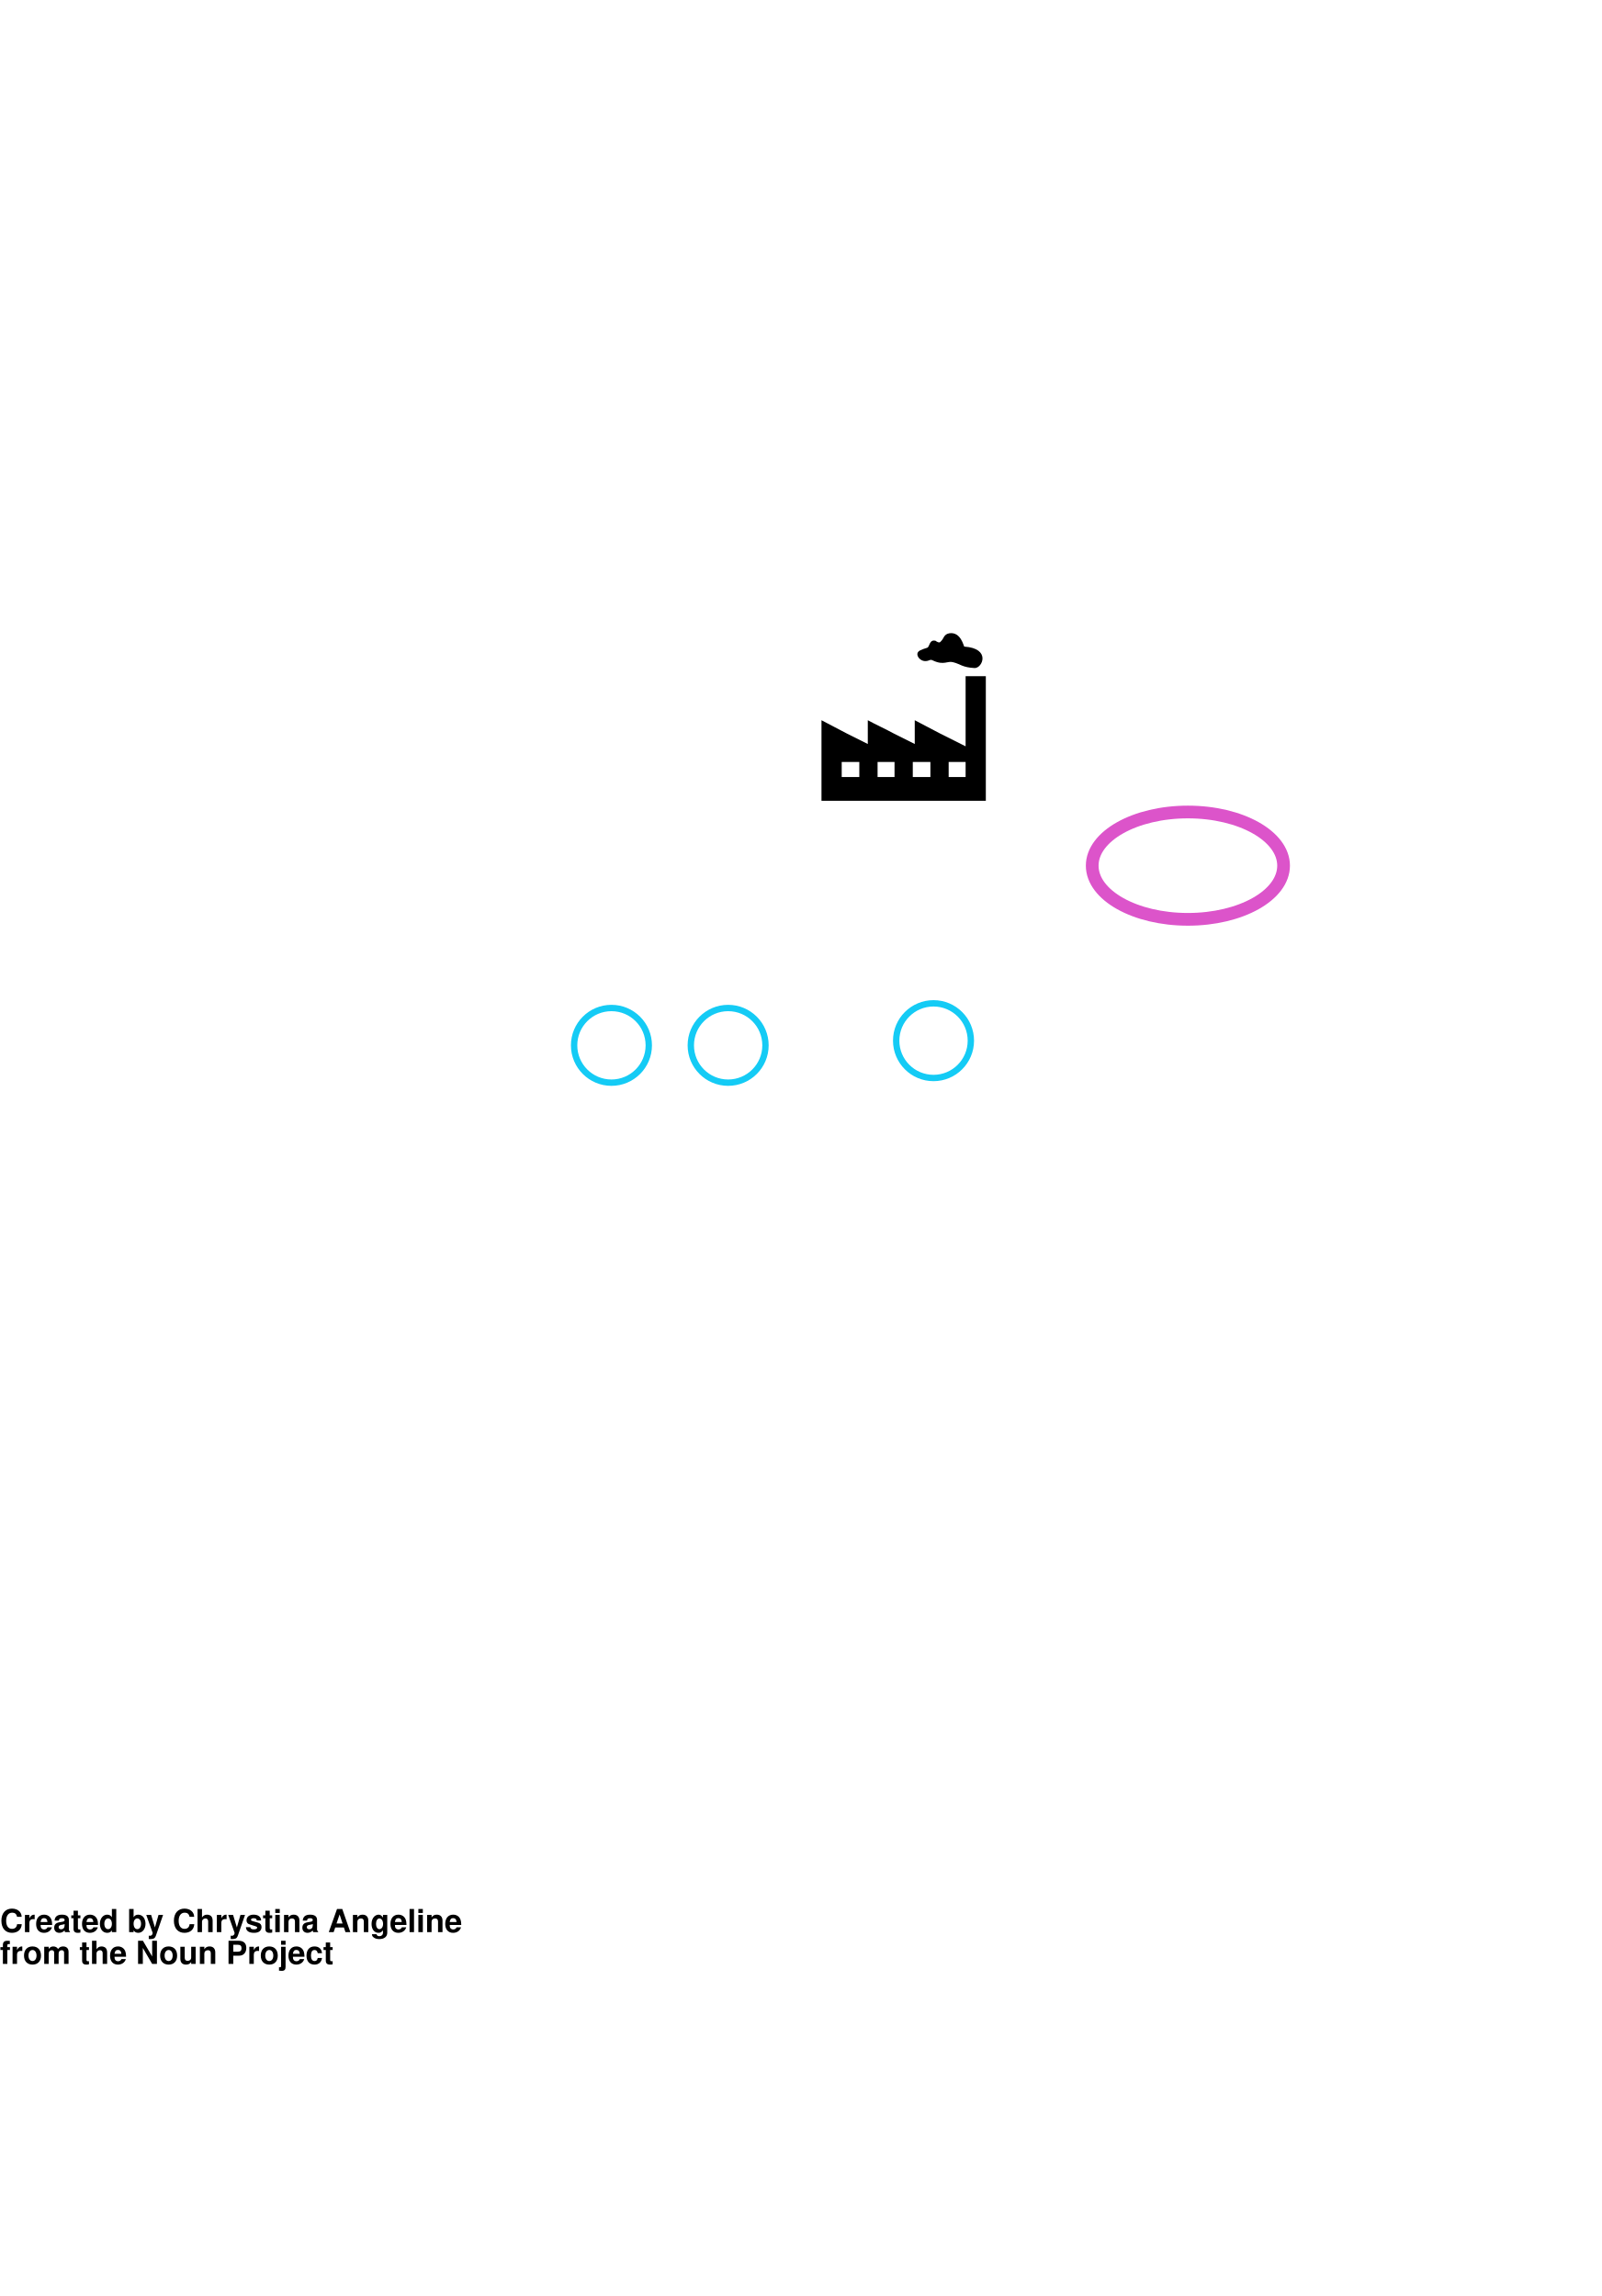
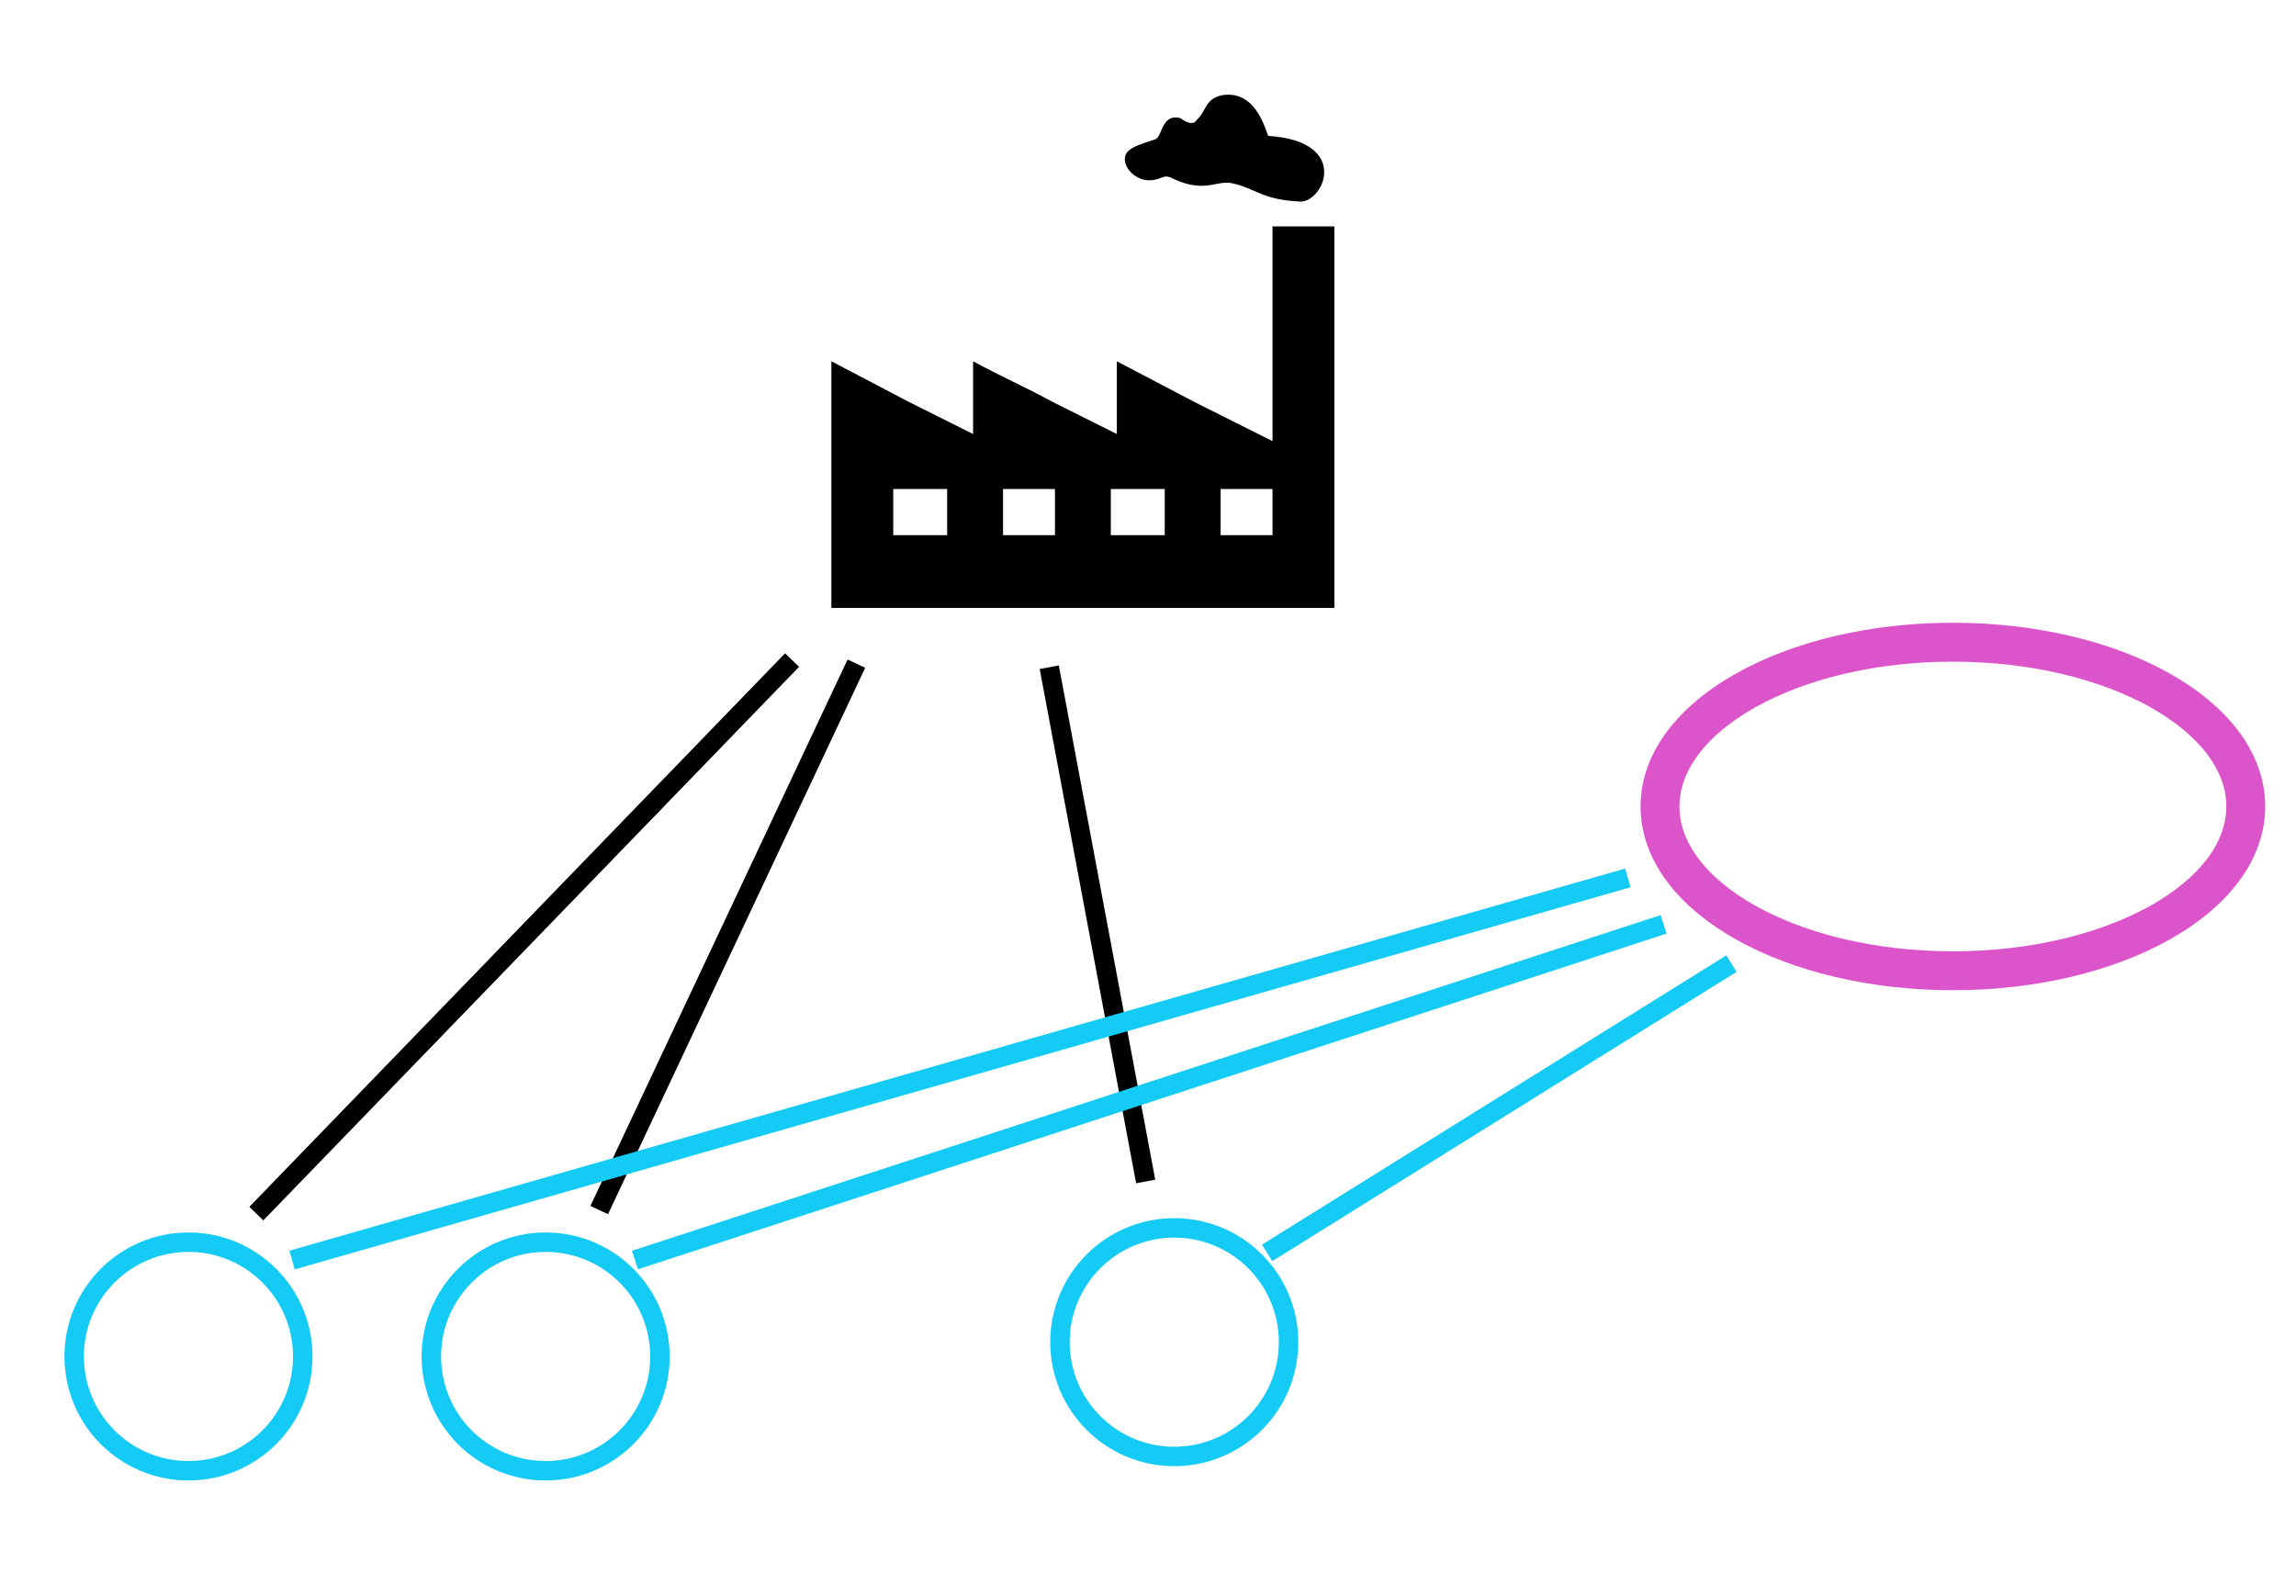
- <svg xmlns="http://www.w3.org/2000/svg" xml:space="preserve" version="1.1" style="shape-rendering:geometricPrecision;text-rendering:geometricPrecision;image-rendering:optimizeQuality;" viewBox="0 0 252 361.25" x="0px" y="0px" fill-rule="evenodd" clip-rule="evenodd" id="svg3394">
+ <svg xmlns="http://www.w3.org/2000/svg" xml:space="preserve" version="1.1" style="clip-rule:evenodd;fill-rule:evenodd;image-rendering:optimizeQuality;shape-rendering:geometricPrecision;text-rendering:geometricPrecision" viewBox="0 0 118 82" x="0px" y="0px" id="svg3394" width="118" height="82">
  <defs id="defs3396">
-     <marker orient="auto" refY="0.0" refX="0.0" id="Arrow2Lend" style="overflow:visible;">
-       <path id="path4267" style="fill-rule:evenodd;stroke-width:0.625;stroke-linejoin:round;stroke:#14cbf5;stroke-opacity:1;fill:#14cbf5;fill-opacity:1" d="M 8.719,4.034 L -2.207,0.016 L 8.719,-4.002 C 6.973,-1.63 6.983,1.616 8.719,4.034 z " transform="scale(1.1) rotate(180) translate(1,0)" />
-     </marker>
    <style type="text/css" id="style3398">
   
    .fil0 {fill:black}
   
  </style>
  </defs>
-   <g id="g3400" transform="matrix(0.1025858,0,0,0.09120498,129.2276,99.63871)">
+   <g id="g3400" transform="matrix(0.1025858,0,0,0.09120498,42.72764,4.888711)">
    <path class="fil0" d="m 252,74 -31,0 0,121 -39,-22 -39,-23 0,41 -32,-18 C 98,165 84,158 71,150 l 0,41 -32,-18 -39,-23 0,45 0,46 0,-1 0,49 221,0 31,0 0,-215 z m -194,148 -27,0 0,26 27,0 0,-26 z m 109,0 c -9,0 -18,0 -27,0 0,9 0,18 0,26 9,0 18,0 27,0 0,-8 0,-17 0,-26 z m -55,0 c -9,0 -17,0 -26,0 0,9 0,18 0,26 9,0 17,0 26,0 0,-8 0,-17 0,-26 z m 109,0 -26,0 0,26 26,0 0,-26 z" id="path3402" style="fill:#000000" />
    <path class="fil0" d="m 162,25 c -8,3 -15,5 -15,11 0,6 6,12 12,12 7,0 7,-4 12,-1 17,9 22,0 31,3 11,3 14,9 33,10 12,0 25,-34 -16,-37 -1,0 -5,-26 -23,-23 -9,2 -8,9 -13,14 -2,4 -7,0 -8,-1 -10,-3 -9,11 -13,12 z" id="path3404" style="fill:#000000" />
  </g>
-   <text x="0" y="304" fill="#000000" font-size="5px" font-weight="bold" font-family="'Helvetica Neue', Helvetica, Arial-Unicode, Arial, Sans-serif" id="text3406">Created by Chrystina Angeline</text>
-   <text x="0" y="309" fill="#000000" font-size="5px" font-weight="bold" font-family="'Helvetica Neue', Helvetica, Arial-Unicode, Arial, Sans-serif" id="text3408">from the Noun Project</text>
-   <ellipse style="fill:none;fill-rule:evenodd;stroke:#dc54ca;stroke-width:2;stroke-linecap:butt;stroke-linejoin:miter;stroke-opacity:1;stroke-miterlimit:4;stroke-dasharray:none" id="path3414" cx="186.866" cy="136.203" rx="15.052" ry="8.444" />
-   <circle style="fill:none;stroke:#14cbf5;stroke-width:1;stroke-miterlimit:4;stroke-dasharray:none;stroke-opacity:1" id="path4216" cx="114.543" cy="164.472" r="5.874" />
-   <circle style="fill:none;stroke:#14cbf5;stroke-width:1;stroke-miterlimit:4;stroke-dasharray:none;stroke-opacity:1" id="use4230" cx="96.186" cy="164.472" r="5.874" />
-   <circle style="fill:none;stroke:#14cbf5;stroke-width:1;stroke-miterlimit:4;stroke-dasharray:none;stroke-opacity:1;marker-end:" id="use4232" cx="146.85" cy="163.737" r="5.874" />
+   <ellipse style="fill:none;fill-rule:evenodd;stroke:#dc54ca;stroke-width:2;stroke-linecap:butt;stroke-linejoin:miter;stroke-miterlimit:4;stroke-dasharray:none;stroke-opacity:1" id="path3414" cx="100.366" cy="41.453" rx="15.052" ry="8.444" />
+   <circle style="fill:none;stroke:#14cbf5;stroke-width:1;stroke-miterlimit:4;stroke-dasharray:none;stroke-opacity:1" id="path4216" cx="28.043" cy="69.722" r="5.874" />
+   <circle style="fill:none;stroke:#14cbf5;stroke-width:1;stroke-miterlimit:4;stroke-dasharray:none;stroke-opacity:1" id="use4230" cx="9.686" cy="69.722" r="5.874" />
+   <circle style="fill:none;stroke:#14cbf5;stroke-width:1;stroke-miterlimit:4;stroke-dasharray:none;stroke-opacity:1" id="use4232" cx="60.35" cy="68.987" r="5.874" />
+   <path style="fill:none;fill-rule:evenodd;stroke:#000000;stroke-width:1px;stroke-linecap:butt;stroke-linejoin:miter;stroke-opacity:1" d="M 40.708,33.927 13.174,62.379" id="path4206" />
+   <path style="fill:none;fill-rule:evenodd;stroke:#000000;stroke-width:1px;stroke-linecap:butt;stroke-linejoin:miter;stroke-opacity:1" d="M 44.013,34.111 30.796,62.196" id="path4661" />
+   <path style="fill:none;fill-rule:evenodd;stroke:#000000;stroke-width:1px;stroke-linecap:butt;stroke-linejoin:miter;stroke-opacity:1" d="M 53.925,34.294 58.881,60.727" id="path4663" />
+   <path style="fill:none;fill-rule:evenodd;stroke:#14cbf5;stroke-width:1px;stroke-linecap:butt;stroke-linejoin:miter;stroke-opacity:1" d="M 15.01,64.765 83.662,45.124" id="path4665" />
+   <path style="fill:none;fill-rule:evenodd;stroke:#14cbf5;stroke-width:1px;stroke-linecap:butt;stroke-linejoin:miter;stroke-opacity:1" d="M 32.632,64.765 85.498,47.511" id="path4685" />
+   <path style="fill:none;fill-rule:evenodd;stroke:#14cbf5;stroke-width:1px;stroke-linecap:butt;stroke-linejoin:miter;stroke-opacity:1" d="M 65.122,64.398 88.985,49.53" id="path4687" />
</svg>
